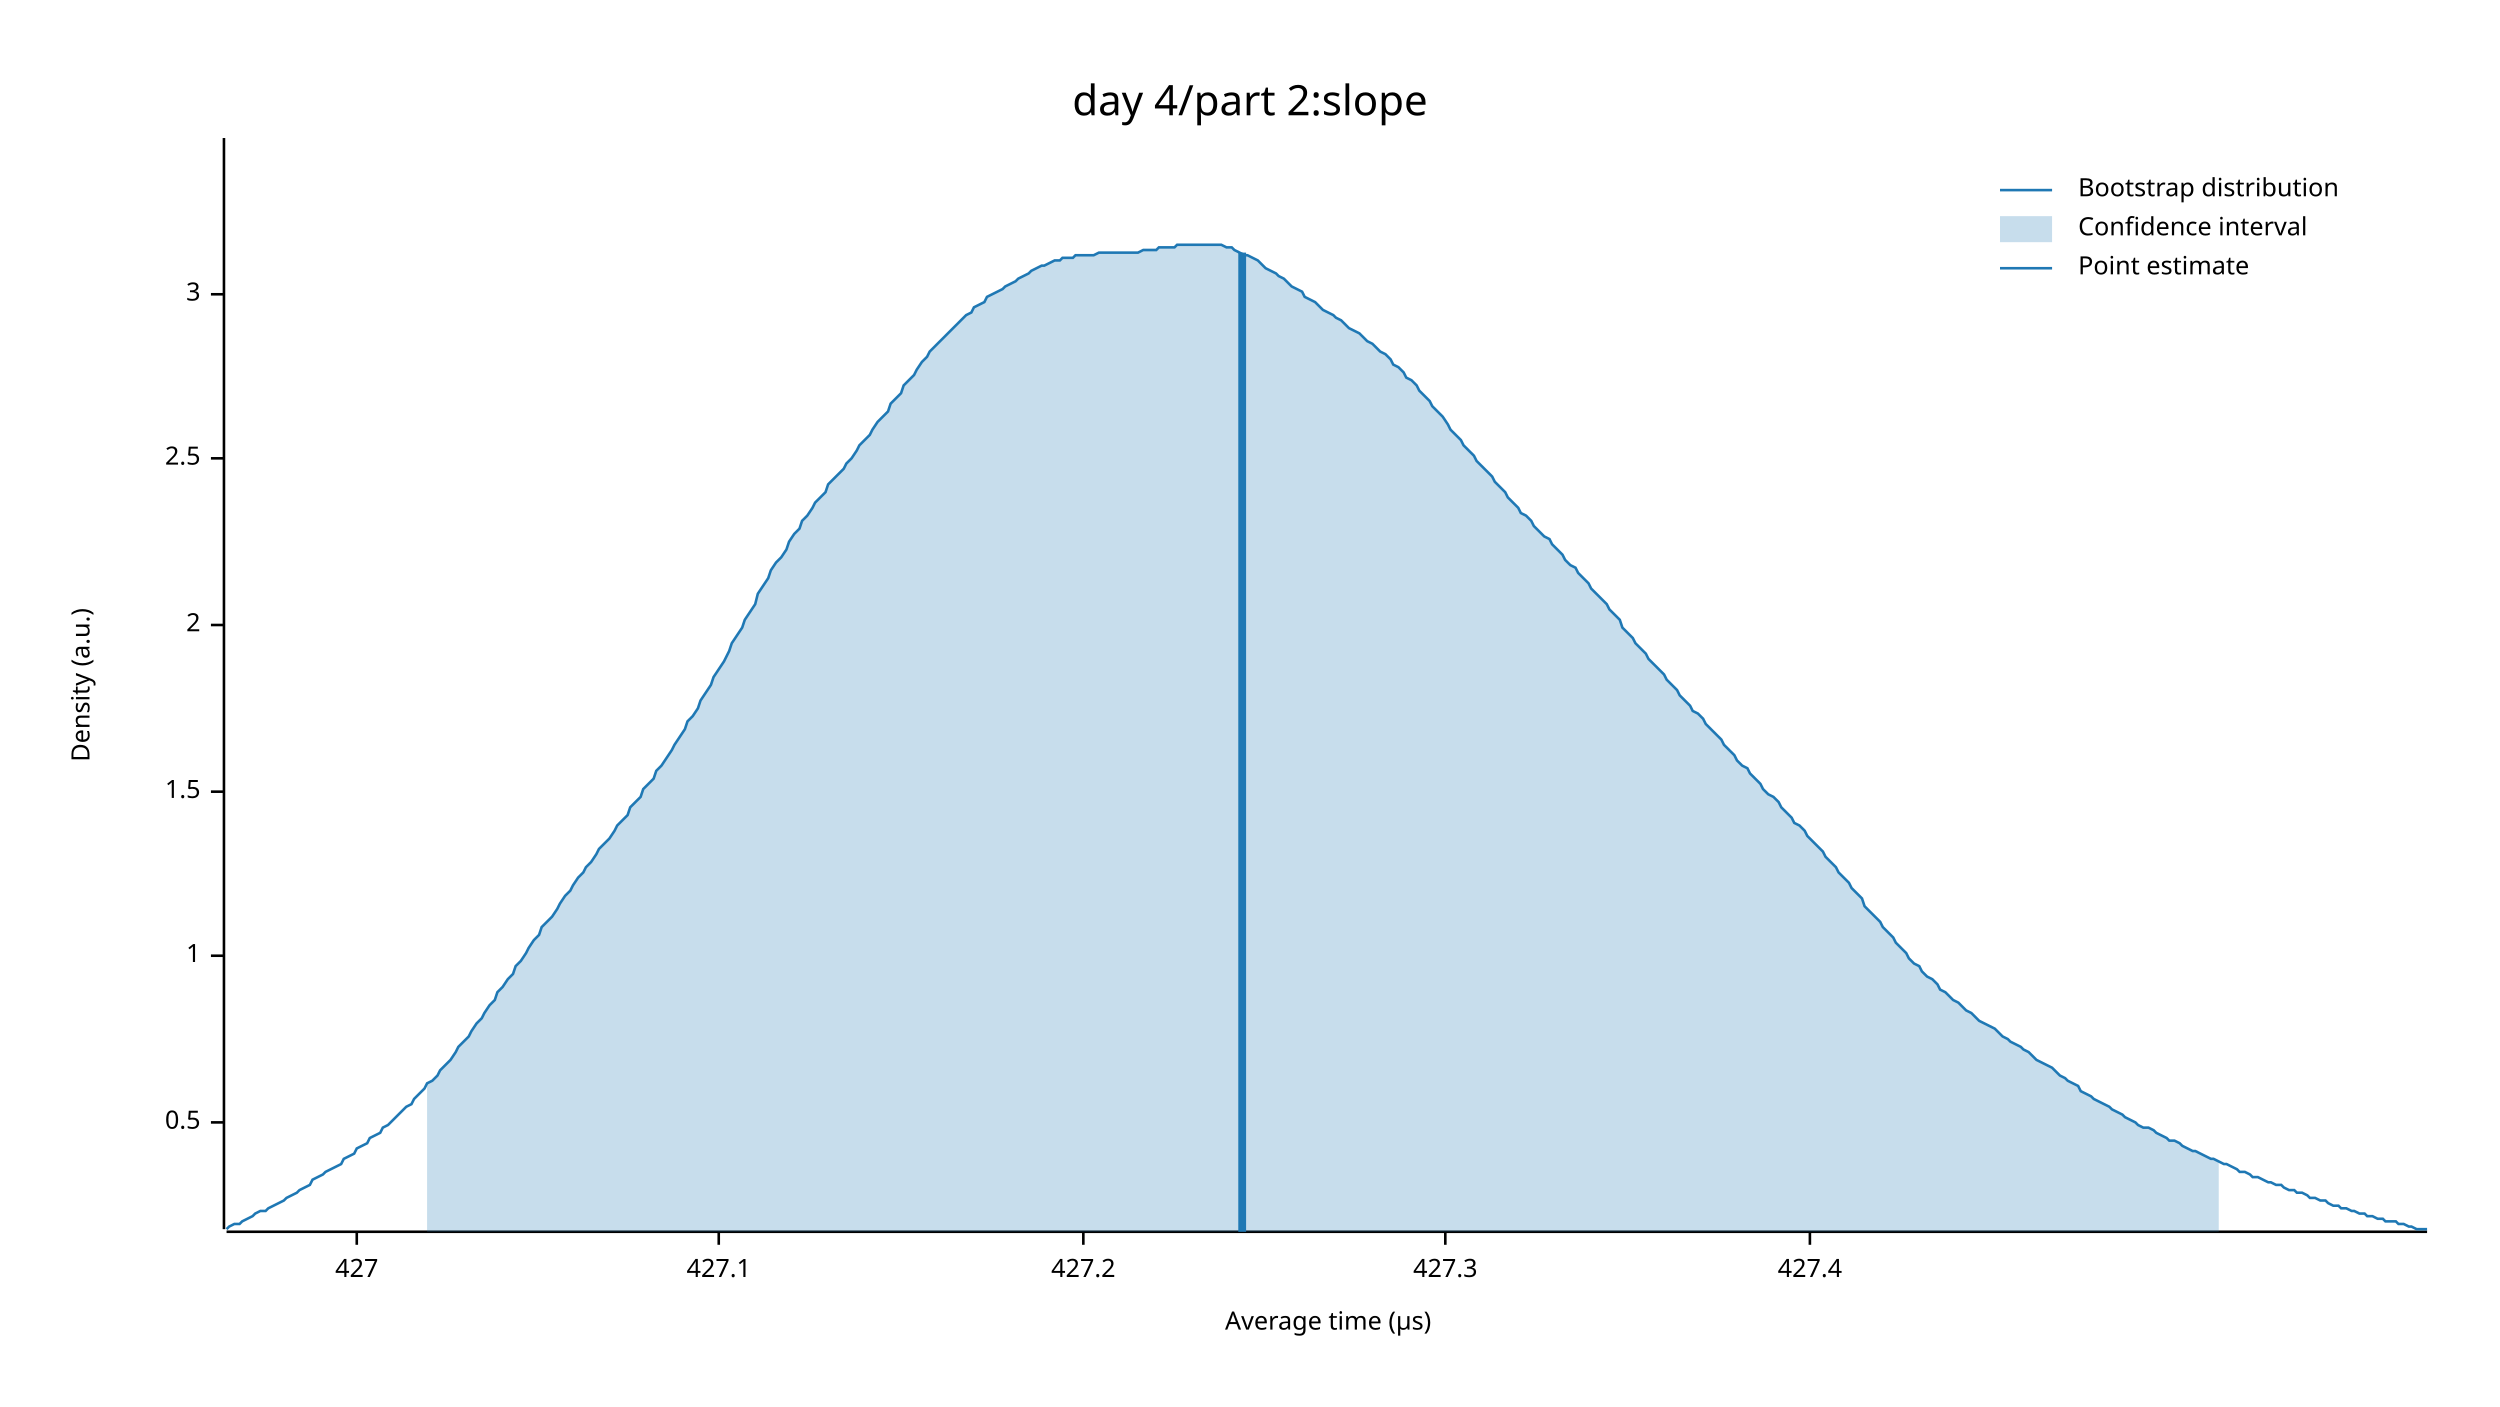
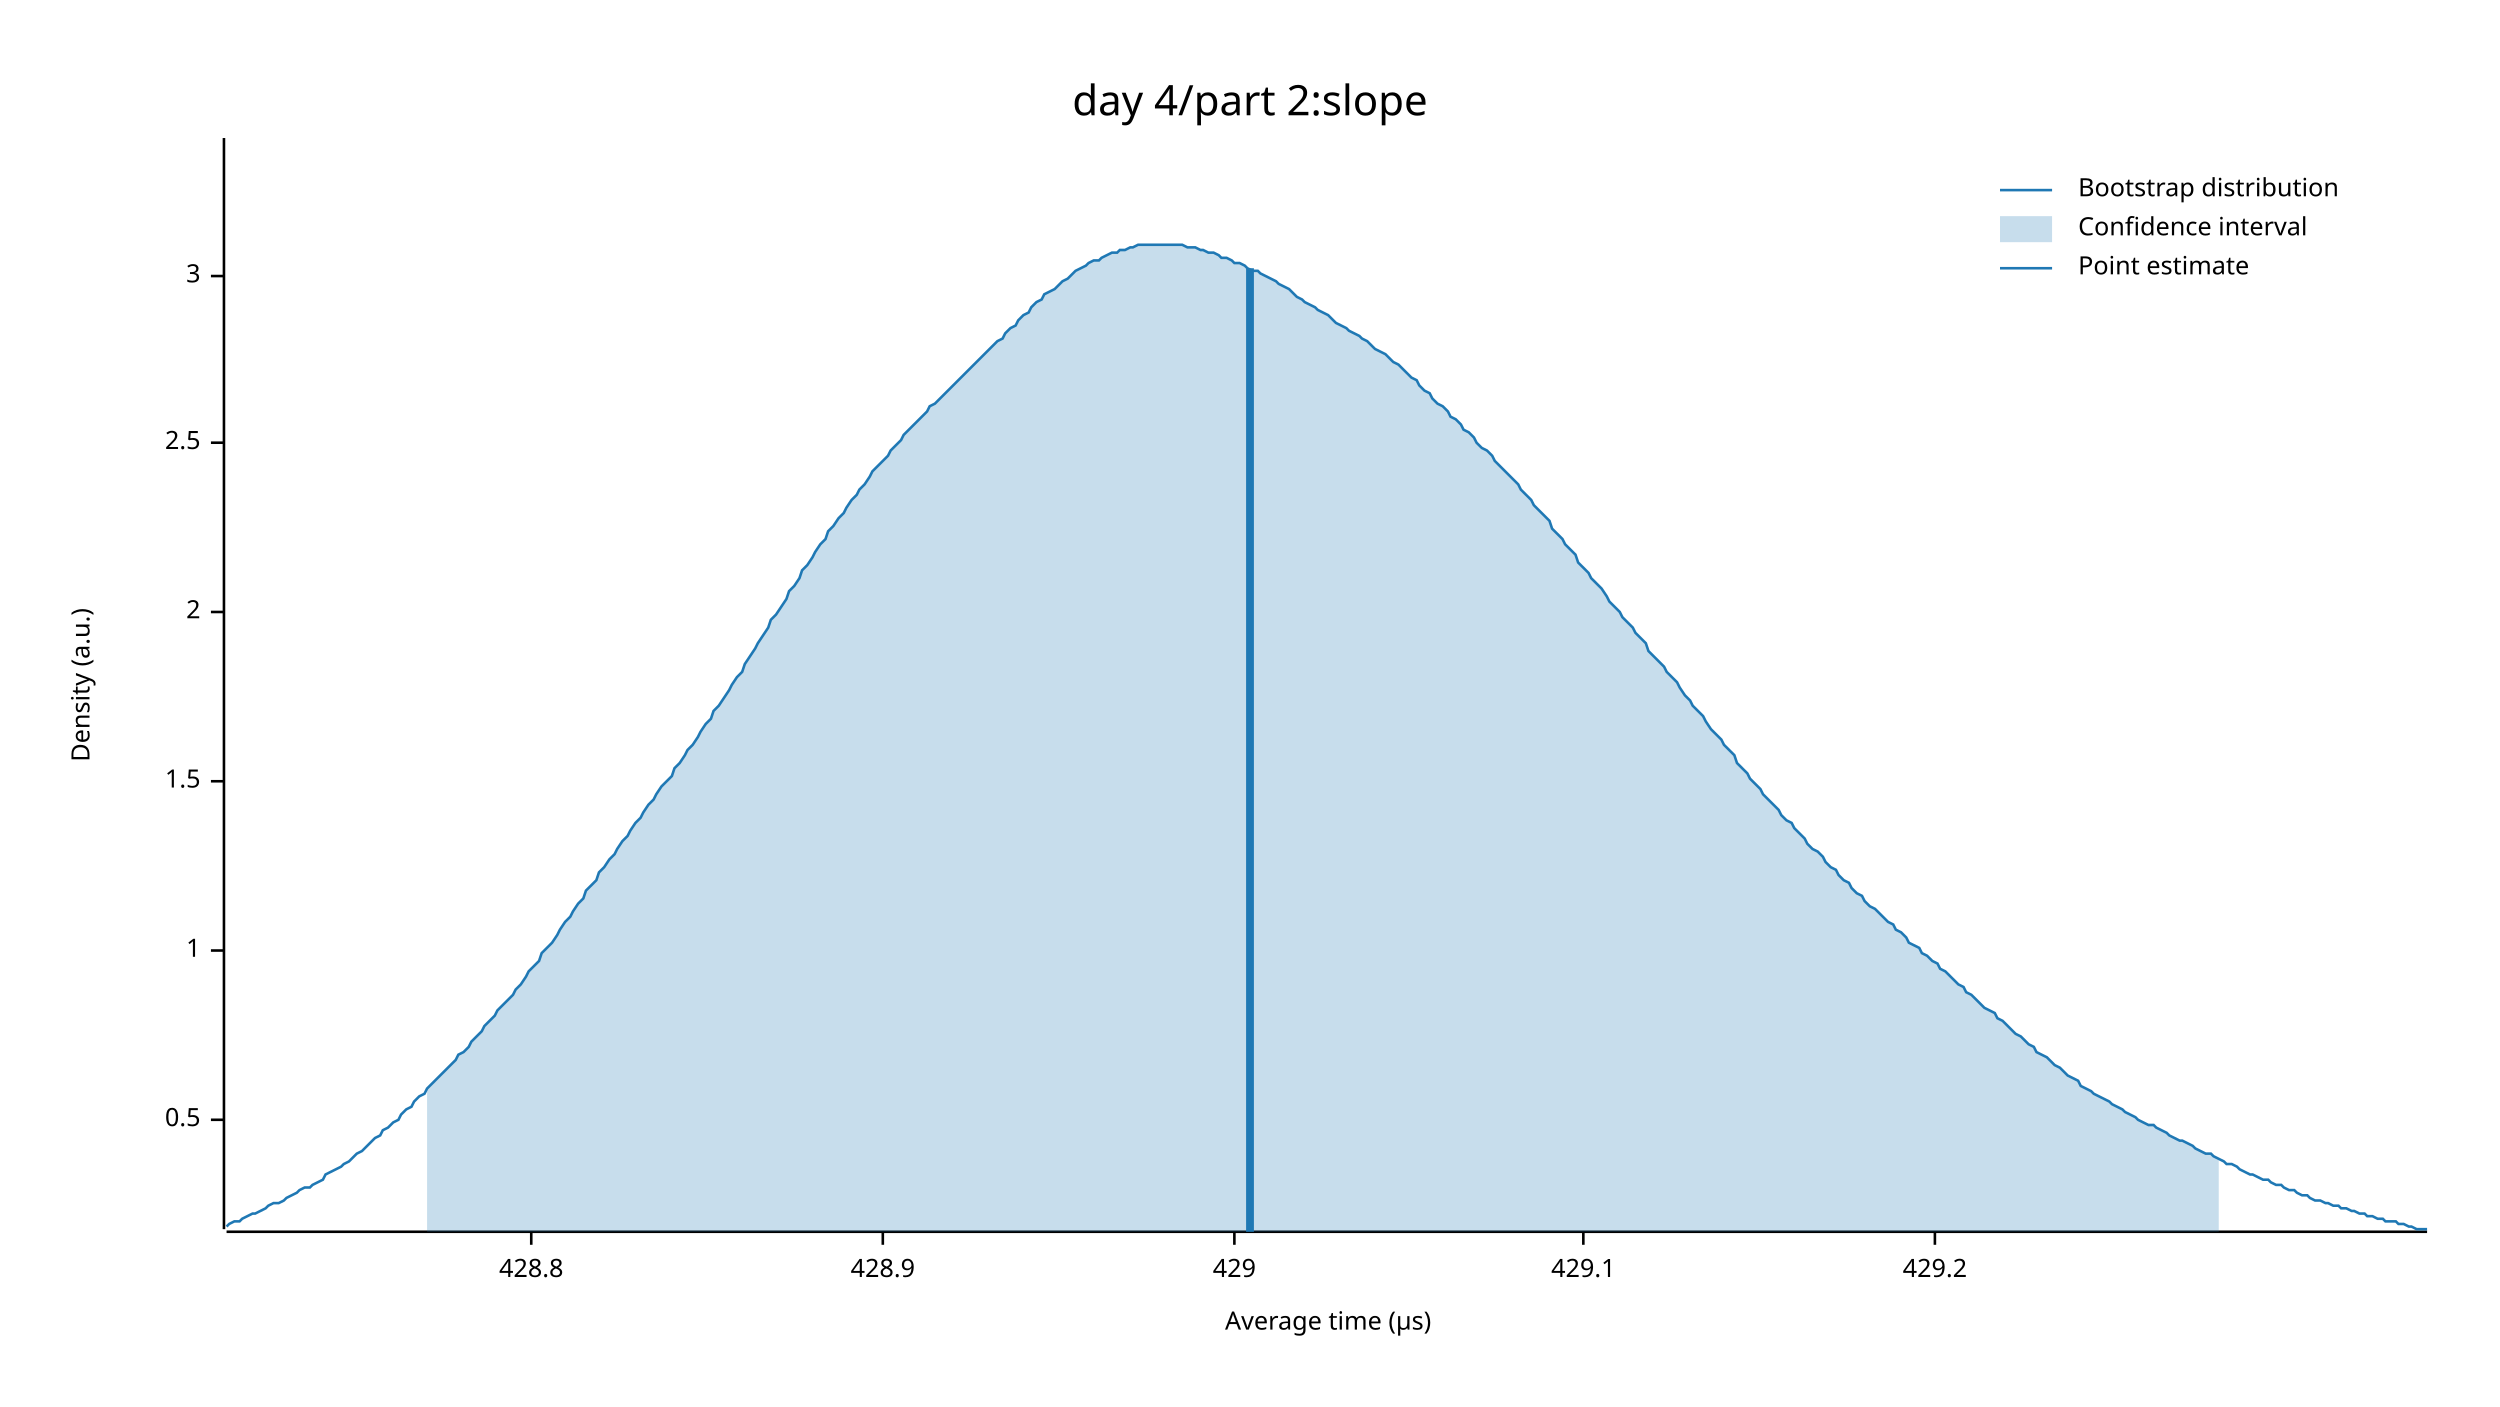
<svg xmlns="http://www.w3.org/2000/svg" width="960" height="540" viewBox="0 0 960 540">
  <text x="480" y="32" dy="0.76em" text-anchor="middle" font-family="sans-serif" font-size="16.129" opacity="1" fill="#000000">
day 4/part 2:slope
</text>
  <text x="27" y="263" dy="0.76em" text-anchor="middle" font-family="sans-serif" font-size="9.677" opacity="1" fill="#000000" transform="rotate(270, 27, 263)">
Density (a.u.)
</text>
  <text x="510" y="513" dy="-0.5ex" text-anchor="middle" font-family="sans-serif" font-size="9.677" opacity="1" fill="#000000">
Average time (µs)
</text>
  <polyline fill="none" opacity="1" stroke="#000000" stroke-width="1" points="86,53 86,472 " />
-   <text x="77" y="431" dy="0.5ex" text-anchor="end" font-family="sans-serif" font-size="9.677" opacity="1" fill="#000000">
+   <text x="77" y="430" dy="0.5ex" text-anchor="end" font-family="sans-serif" font-size="9.677" opacity="1" fill="#000000">
0.5
</text>
-   <polyline fill="none" opacity="1" stroke="#000000" stroke-width="1" points="81,431 86,431 " />
-   <text x="77" y="367" dy="0.5ex" text-anchor="end" font-family="sans-serif" font-size="9.677" opacity="1" fill="#000000">
+   <polyline fill="none" opacity="1" stroke="#000000" stroke-width="1" points="81,430 86,430 " />
+   <text x="77" y="365" dy="0.5ex" text-anchor="end" font-family="sans-serif" font-size="9.677" opacity="1" fill="#000000">
1
</text>
-   <polyline fill="none" opacity="1" stroke="#000000" stroke-width="1" points="81,367 86,367 " />
-   <text x="77" y="304" dy="0.5ex" text-anchor="end" font-family="sans-serif" font-size="9.677" opacity="1" fill="#000000">
+   <polyline fill="none" opacity="1" stroke="#000000" stroke-width="1" points="81,365 86,365 " />
+   <text x="77" y="300" dy="0.5ex" text-anchor="end" font-family="sans-serif" font-size="9.677" opacity="1" fill="#000000">
1.5
</text>
-   <polyline fill="none" opacity="1" stroke="#000000" stroke-width="1" points="81,304 86,304 " />
-   <text x="77" y="240" dy="0.5ex" text-anchor="end" font-family="sans-serif" font-size="9.677" opacity="1" fill="#000000">
+   <polyline fill="none" opacity="1" stroke="#000000" stroke-width="1" points="81,300 86,300 " />
+   <text x="77" y="235" dy="0.5ex" text-anchor="end" font-family="sans-serif" font-size="9.677" opacity="1" fill="#000000">
2
</text>
-   <polyline fill="none" opacity="1" stroke="#000000" stroke-width="1" points="81,240 86,240 " />
-   <text x="77" y="176" dy="0.5ex" text-anchor="end" font-family="sans-serif" font-size="9.677" opacity="1" fill="#000000">
+   <polyline fill="none" opacity="1" stroke="#000000" stroke-width="1" points="81,235 86,235 " />
+   <text x="77" y="170" dy="0.5ex" text-anchor="end" font-family="sans-serif" font-size="9.677" opacity="1" fill="#000000">
2.5
</text>
-   <polyline fill="none" opacity="1" stroke="#000000" stroke-width="1" points="81,176 86,176 " />
-   <text x="77" y="113" dy="0.5ex" text-anchor="end" font-family="sans-serif" font-size="9.677" opacity="1" fill="#000000">
+   <polyline fill="none" opacity="1" stroke="#000000" stroke-width="1" points="81,170 86,170 " />
+   <text x="77" y="106" dy="0.5ex" text-anchor="end" font-family="sans-serif" font-size="9.677" opacity="1" fill="#000000">
3
</text>
-   <polyline fill="none" opacity="1" stroke="#000000" stroke-width="1" points="81,113 86,113 " />
+   <polyline fill="none" opacity="1" stroke="#000000" stroke-width="1" points="81,106 86,106 " />
  <polyline fill="none" opacity="1" stroke="#000000" stroke-width="1" points="87,473 932,473 " />
-   <text x="137" y="483" dy="0.76em" text-anchor="middle" font-family="sans-serif" font-size="9.677" opacity="1" fill="#000000">
- 427
+   <text x="204" y="483" dy="0.76em" text-anchor="middle" font-family="sans-serif" font-size="9.677" opacity="1" fill="#000000">
+ 428.8
</text>
-   <polyline fill="none" opacity="1" stroke="#000000" stroke-width="1" points="137,473 137,478 " />
-   <text x="276" y="483" dy="0.76em" text-anchor="middle" font-family="sans-serif" font-size="9.677" opacity="1" fill="#000000">
- 427.1
+   <polyline fill="none" opacity="1" stroke="#000000" stroke-width="1" points="204,473 204,478 " />
+   <text x="339" y="483" dy="0.76em" text-anchor="middle" font-family="sans-serif" font-size="9.677" opacity="1" fill="#000000">
+ 428.9
</text>
-   <polyline fill="none" opacity="1" stroke="#000000" stroke-width="1" points="276,473 276,478 " />
-   <text x="416" y="483" dy="0.76em" text-anchor="middle" font-family="sans-serif" font-size="9.677" opacity="1" fill="#000000">
- 427.2
+   <polyline fill="none" opacity="1" stroke="#000000" stroke-width="1" points="339,473 339,478 " />
+   <text x="474" y="483" dy="0.76em" text-anchor="middle" font-family="sans-serif" font-size="9.677" opacity="1" fill="#000000">
+ 429
</text>
-   <polyline fill="none" opacity="1" stroke="#000000" stroke-width="1" points="416,473 416,478 " />
-   <text x="555" y="483" dy="0.76em" text-anchor="middle" font-family="sans-serif" font-size="9.677" opacity="1" fill="#000000">
- 427.3
+   <polyline fill="none" opacity="1" stroke="#000000" stroke-width="1" points="474,473 474,478 " />
+   <text x="608" y="483" dy="0.76em" text-anchor="middle" font-family="sans-serif" font-size="9.677" opacity="1" fill="#000000">
+ 429.1
</text>
-   <polyline fill="none" opacity="1" stroke="#000000" stroke-width="1" points="555,473 555,478 " />
-   <text x="695" y="483" dy="0.76em" text-anchor="middle" font-family="sans-serif" font-size="9.677" opacity="1" fill="#000000">
- 427.4
+   <polyline fill="none" opacity="1" stroke="#000000" stroke-width="1" points="608,473 608,478 " />
+   <text x="743" y="483" dy="0.76em" text-anchor="middle" font-family="sans-serif" font-size="9.677" opacity="1" fill="#000000">
+ 429.2
</text>
-   <polyline fill="none" opacity="1" stroke="#000000" stroke-width="1" points="695,473 695,478 " />
-   <polyline fill="none" opacity="1" stroke="#1F78B4" stroke-width="1" points="87,472 88,471 90,470 92,470 93,469 95,468 97,467 98,466 100,465 102,465 103,464 105,463 107,462 109,461 110,460 112,459 114,458 115,457 117,456 119,455 120,453 122,452 124,451 125,450 127,449 129,448 131,447 132,445 134,444 136,443 137,441 139,440 141,439 142,437 144,436 146,435 147,433 149,432 151,430 153,428 154,427 156,425 158,424 159,422 161,420 163,418 164,416 166,415 168,413 169,411 171,409 173,407 175,404 176,402 178,400 180,398 181,396 183,393 185,391 186,389 188,386 190,384 191,381 193,379 195,376 197,374 198,371 200,369 202,366 203,364 205,361 207,359 208,356 210,354 212,352 214,349 215,347 217,344 219,342 220,340 222,337 224,335 225,333 227,331 229,328 230,326 232,324 234,322 236,319 237,317 239,315 241,313 242,310 244,308 246,306 247,303 249,301 251,299 252,296 254,294 256,291 258,288 259,286 261,283 263,280 264,277 266,275 268,272 269,269 271,266 273,263 274,260 276,257 278,254 280,250 281,247 283,244 285,241 286,238 288,235 290,232 291,228 293,225 295,222 296,219 298,216 300,214 302,211 303,208 305,205 307,203 308,200 310,198 312,195 313,193 315,191 317,189 318,186 320,184 322,182 324,180 325,178 327,176 329,173 330,171 332,169 334,167 335,165 337,162 339,160 341,158 342,155 344,153 346,151 347,148 349,146 351,144 352,142 354,139 356,137 357,135 359,133 361,131 363,129 364,128 366,126 368,124 369,123 371,121 373,120 374,118 376,117 378,116 379,114 381,113 383,112 385,111 386,110 388,109 390,108 391,107 393,106 395,105 396,104 398,103 400,102 401,102 403,101 405,100 407,100 408,99 410,99 412,99 413,98 415,98 417,98 418,98 420,98 422,97 423,97 425,97 427,97 429,97 430,97 432,97 434,97 435,97 437,97 439,96 440,96 442,96 444,96 445,95 447,95 449,95 451,95 452,94 454,94 456,94 457,94 459,94 461,94 462,94 464,94 466,94 468,94 469,94 471,95 473,95 474,96 476,97 478,98 479,98 481,99 483,100 484,101 486,103 488,104 490,105 491,106 493,107 495,109 496,110 498,111 500,112 501,114 503,115 505,116 506,117 508,119 510,120 512,121 513,122 515,123 517,125 518,126 520,127 522,128 523,129 525,131 527,132 528,133 530,135 532,136 534,138 535,140 537,141 539,143 540,145 542,146 544,148 545,150 547,152 549,154 550,156 552,158 554,160 556,163 557,165 559,167 561,169 562,171 564,173 566,175 567,177 569,179 571,181 573,183 574,185 576,187 578,189 579,191 581,193 583,195 584,197 586,198 588,200 589,202 591,204 593,206 595,207 596,209 598,211 600,213 601,215 603,217 605,218 606,220 608,222 610,224 611,226 613,228 615,230 617,232 618,234 620,236 622,238 623,241 625,243 627,245 628,247 630,249 632,251 633,253 635,255 637,257 639,259 640,261 642,263 644,265 645,267 647,269 649,271 650,273 652,274 654,276 655,278 657,280 659,282 661,284 662,286 664,288 666,290 667,292 669,294 671,295 672,297 674,299 676,301 677,303 679,305 681,306 683,308 684,310 686,312 688,314 689,316 691,317 693,319 694,321 696,323 698,325 700,327 701,329 703,331 705,333 706,335 708,337 710,339 711,341 713,343 715,345 716,348 718,350 720,352 722,354 723,356 725,358 727,360 728,362 730,364 732,366 733,368 735,370 737,371 738,373 740,375 742,376 744,378 745,380 747,381 749,383 750,384 752,385 754,387 755,388 757,389 759,391 760,392 762,393 764,394 766,395 767,396 769,398 771,399 772,400 774,401 776,402 777,403 779,404 781,406 782,407 784,408 786,409 788,410 789,411 791,413 793,414 794,415 796,416 798,417 799,419 801,420 803,421 804,422 806,423 808,424 810,425 811,426 813,427 815,428 816,429 818,430 820,431 821,432 823,433 825,433 827,434 828,435 830,436 832,437 833,438 835,438 837,439 838,440 840,441 842,442 843,442 845,443 847,444 849,445 850,445 852,446 854,447 855,447 857,448 859,449 860,450 862,450 864,451 865,452 867,452 869,453 871,454 872,454 874,455 876,455 877,456 879,457 881,457 882,458 884,458 886,459 887,460 889,460 891,461 893,461 894,462 896,463 898,463 899,464 901,464 903,465 904,465 906,466 908,466 909,467 911,467 913,468 915,468 916,469 918,469 920,469 921,470 923,470 925,471 926,471 928,472 930,472 932,472 " />
-   <polygon opacity="0.25" fill="#1F78B4" points="164,416 166,415 168,413 169,411 171,409 173,407 175,404 176,402 178,400 180,398 181,396 183,393 185,391 186,389 188,386 190,384 191,381 193,379 195,376 197,374 198,371 200,369 202,366 203,364 205,361 207,359 208,356 210,354 212,352 214,349 215,347 217,344 219,342 220,340 222,337 224,335 225,333 227,331 229,328 230,326 232,324 234,322 236,319 237,317 239,315 241,313 242,310 244,308 246,306 247,303 249,301 251,299 252,296 254,294 256,291 258,288 259,286 261,283 263,280 264,277 266,275 268,272 269,269 271,266 273,263 274,260 276,257 278,254 280,250 281,247 283,244 285,241 286,238 288,235 290,232 291,228 293,225 295,222 296,219 298,216 300,214 302,211 303,208 305,205 307,203 308,200 310,198 312,195 313,193 315,191 317,189 318,186 320,184 322,182 324,180 325,178 327,176 329,173 330,171 332,169 334,167 335,165 337,162 339,160 341,158 342,155 344,153 346,151 347,148 349,146 351,144 352,142 354,139 356,137 357,135 359,133 361,131 363,129 364,128 366,126 368,124 369,123 371,121 373,120 374,118 376,117 378,116 379,114 381,113 383,112 385,111 386,110 388,109 390,108 391,107 393,106 395,105 396,104 398,103 400,102 401,102 403,101 405,100 407,100 408,99 410,99 412,99 413,98 415,98 417,98 418,98 420,98 422,97 423,97 425,97 427,97 429,97 430,97 432,97 434,97 435,97 437,97 439,96 440,96 442,96 444,96 445,95 447,95 449,95 451,95 452,94 454,94 456,94 457,94 459,94 461,94 462,94 464,94 466,94 468,94 469,94 471,95 473,95 474,96 476,97 478,98 479,98 481,99 483,100 484,101 486,103 488,104 490,105 491,106 493,107 495,109 496,110 498,111 500,112 501,114 503,115 505,116 506,117 508,119 510,120 512,121 513,122 515,123 517,125 518,126 520,127 522,128 523,129 525,131 527,132 528,133 530,135 532,136 534,138 535,140 537,141 539,143 540,145 542,146 544,148 545,150 547,152 549,154 550,156 552,158 554,160 556,163 557,165 559,167 561,169 562,171 564,173 566,175 567,177 569,179 571,181 573,183 574,185 576,187 578,189 579,191 581,193 583,195 584,197 586,198 588,200 589,202 591,204 593,206 595,207 596,209 598,211 600,213 601,215 603,217 605,218 606,220 608,222 610,224 611,226 613,228 615,230 617,232 618,234 620,236 622,238 623,241 625,243 627,245 628,247 630,249 632,251 633,253 635,255 637,257 639,259 640,261 642,263 644,265 645,267 647,269 649,271 650,273 652,274 654,276 655,278 657,280 659,282 661,284 662,286 664,288 666,290 667,292 669,294 671,295 672,297 674,299 676,301 677,303 679,305 681,306 683,308 684,310 686,312 688,314 689,316 691,317 693,319 694,321 696,323 698,325 700,327 701,329 703,331 705,333 706,335 708,337 710,339 711,341 713,343 715,345 716,348 718,350 720,352 722,354 723,356 725,358 727,360 728,362 730,364 732,366 733,368 735,370 737,371 738,373 740,375 742,376 744,378 745,380 747,381 749,383 750,384 752,385 754,387 755,388 757,389 759,391 760,392 762,393 764,394 766,395 767,396 769,398 771,399 772,400 774,401 776,402 777,403 779,404 781,406 782,407 784,408 786,409 788,410 789,411 791,413 793,414 794,415 796,416 798,417 799,419 801,420 803,421 804,422 806,423 808,424 810,425 811,426 813,427 815,428 816,429 818,430 820,431 821,432 823,433 825,433 827,434 828,435 830,436 832,437 833,438 835,438 837,439 838,440 840,441 842,442 843,442 845,443 847,444 849,445 850,445 852,446 852,473 164,473 " />
-   <polyline fill="none" opacity="1" stroke="#1F78B4" stroke-width="3" points="477,473 477,97 " />
+   <polyline fill="none" opacity="1" stroke="#000000" stroke-width="1" points="743,473 743,478 " />
+   <polyline fill="none" opacity="1" stroke="#1F78B4" stroke-width="1" points="87,471 88,470 90,469 92,469 93,468 95,467 97,466 98,466 100,465 102,464 103,463 105,462 107,462 109,461 110,460 112,459 114,458 115,457 117,456 119,456 120,455 122,454 124,453 125,451 127,450 129,449 131,448 132,447 134,446 136,444 137,443 139,442 141,440 142,439 144,437 146,436 147,434 149,433 151,431 153,430 154,428 156,426 158,425 159,423 161,421 163,420 164,418 166,416 168,414 169,413 171,411 173,409 175,407 176,405 178,404 180,402 181,400 183,398 185,396 186,394 188,392 190,390 191,388 193,386 195,384 197,382 198,380 200,378 202,375 203,373 205,371 207,369 208,366 210,364 212,362 214,359 215,357 217,354 219,352 220,350 222,347 224,345 225,342 227,340 229,338 230,335 232,333 234,330 236,328 237,326 239,323 241,321 242,319 244,316 246,314 247,312 249,309 251,307 252,305 254,302 256,300 258,298 259,295 261,293 263,290 264,288 266,286 268,283 269,281 271,278 273,276 274,273 276,271 278,268 280,265 281,263 283,260 285,258 286,255 288,252 290,249 291,247 293,244 295,241 296,238 298,236 300,233 302,230 303,227 305,225 307,222 308,219 310,217 312,214 313,212 315,209 317,207 318,204 320,202 322,199 324,197 325,195 327,192 329,190 330,188 332,186 334,183 335,181 337,179 339,177 341,175 342,173 344,171 346,169 347,167 349,165 351,163 352,162 354,160 356,158 357,156 359,155 361,153 363,151 364,150 366,148 368,146 369,145 371,143 373,141 374,140 376,138 378,136 379,135 381,133 383,131 385,130 386,128 388,126 390,125 391,123 393,121 395,120 396,118 398,116 400,115 401,113 403,112 405,111 407,109 408,108 410,107 412,105 413,104 415,103 417,102 418,101 420,100 422,100 423,99 425,98 427,97 429,97 430,96 432,96 434,95 435,95 437,94 439,94 440,94 442,94 444,94 445,94 447,94 449,94 451,94 452,94 454,94 456,95 457,95 459,95 461,96 462,96 464,97 466,97 468,98 469,99 471,99 473,100 474,101 476,101 478,102 479,103 481,104 483,104 484,105 486,106 488,107 490,108 491,109 493,110 495,111 496,112 498,114 500,115 501,116 503,117 505,118 506,119 508,120 510,121 512,123 513,124 515,125 517,126 518,127 520,128 522,129 523,130 525,131 527,133 528,134 530,135 532,136 534,138 535,139 537,140 539,142 540,143 542,145 544,146 545,148 547,150 549,151 550,153 552,155 554,156 556,158 557,160 559,161 561,163 562,165 564,166 566,168 567,170 569,172 571,173 573,175 574,177 576,179 578,181 579,182 581,184 583,186 584,188 586,190 588,192 589,194 591,196 593,198 595,200 596,203 598,205 600,207 601,209 603,211 605,213 606,216 608,218 610,220 611,222 613,224 615,226 617,229 618,231 620,233 622,235 623,237 625,239 627,241 628,243 630,245 632,247 633,250 635,252 637,254 639,256 640,258 642,260 644,262 645,264 647,267 649,269 650,271 652,273 654,275 655,277 657,280 659,282 661,284 662,286 664,288 666,290 667,293 669,295 671,297 672,299 674,301 676,303 677,305 679,307 681,309 683,311 684,313 686,315 688,316 689,318 691,320 693,322 694,324 696,326 698,327 700,329 701,331 703,333 705,334 706,336 708,338 710,339 711,341 713,343 715,344 716,346 718,348 720,349 722,351 723,352 725,354 727,355 728,357 730,358 732,360 733,362 735,363 737,364 738,366 740,367 742,369 744,370 745,372 747,373 749,375 750,376 752,378 754,379 755,381 757,382 759,384 760,385 762,387 764,388 766,389 767,391 769,392 771,394 772,395 774,397 776,398 777,399 779,401 781,402 782,404 784,405 786,406 788,408 789,409 791,410 793,412 794,413 796,414 798,415 799,417 801,418 803,419 804,420 806,421 808,422 810,423 811,424 813,425 815,426 816,427 818,428 820,429 821,430 823,431 825,432 827,432 828,433 830,434 832,435 833,436 835,437 837,438 838,438 840,439 842,440 843,441 845,442 847,443 849,443 850,444 852,445 854,446 855,447 857,447 859,448 860,449 862,450 864,451 865,451 867,452 869,453 871,453 872,454 874,455 876,455 877,456 879,457 881,457 882,458 884,459 886,459 887,460 889,461 891,461 893,462 894,462 896,463 898,463 899,464 901,464 903,465 904,465 906,466 908,466 909,467 911,467 913,468 915,468 916,469 918,469 920,469 921,470 923,470 925,471 926,471 928,472 930,472 932,472 " />
+   <polygon opacity="0.25" fill="#1F78B4" points="164,418 166,416 168,414 169,413 171,411 173,409 175,407 176,405 178,404 180,402 181,400 183,398 185,396 186,394 188,392 190,390 191,388 193,386 195,384 197,382 198,380 200,378 202,375 203,373 205,371 207,369 208,366 210,364 212,362 214,359 215,357 217,354 219,352 220,350 222,347 224,345 225,342 227,340 229,338 230,335 232,333 234,330 236,328 237,326 239,323 241,321 242,319 244,316 246,314 247,312 249,309 251,307 252,305 254,302 256,300 258,298 259,295 261,293 263,290 264,288 266,286 268,283 269,281 271,278 273,276 274,273 276,271 278,268 280,265 281,263 283,260 285,258 286,255 288,252 290,249 291,247 293,244 295,241 296,238 298,236 300,233 302,230 303,227 305,225 307,222 308,219 310,217 312,214 313,212 315,209 317,207 318,204 320,202 322,199 324,197 325,195 327,192 329,190 330,188 332,186 334,183 335,181 337,179 339,177 341,175 342,173 344,171 346,169 347,167 349,165 351,163 352,162 354,160 356,158 357,156 359,155 361,153 363,151 364,150 366,148 368,146 369,145 371,143 373,141 374,140 376,138 378,136 379,135 381,133 383,131 385,130 386,128 388,126 390,125 391,123 393,121 395,120 396,118 398,116 400,115 401,113 403,112 405,111 407,109 408,108 410,107 412,105 413,104 415,103 417,102 418,101 420,100 422,100 423,99 425,98 427,97 429,97 430,96 432,96 434,95 435,95 437,94 439,94 440,94 442,94 444,94 445,94 447,94 449,94 451,94 452,94 454,94 456,95 457,95 459,95 461,96 462,96 464,97 466,97 468,98 469,99 471,99 473,100 474,101 476,101 478,102 479,103 481,104 483,104 484,105 486,106 488,107 490,108 491,109 493,110 495,111 496,112 498,114 500,115 501,116 503,117 505,118 506,119 508,120 510,121 512,123 513,124 515,125 517,126 518,127 520,128 522,129 523,130 525,131 527,133 528,134 530,135 532,136 534,138 535,139 537,140 539,142 540,143 542,145 544,146 545,148 547,150 549,151 550,153 552,155 554,156 556,158 557,160 559,161 561,163 562,165 564,166 566,168 567,170 569,172 571,173 573,175 574,177 576,179 578,181 579,182 581,184 583,186 584,188 586,190 588,192 589,194 591,196 593,198 595,200 596,203 598,205 600,207 601,209 603,211 605,213 606,216 608,218 610,220 611,222 613,224 615,226 617,229 618,231 620,233 622,235 623,237 625,239 627,241 628,243 630,245 632,247 633,250 635,252 637,254 639,256 640,258 642,260 644,262 645,264 647,267 649,269 650,271 652,273 654,275 655,277 657,280 659,282 661,284 662,286 664,288 666,290 667,293 669,295 671,297 672,299 674,301 676,303 677,305 679,307 681,309 683,311 684,313 686,315 688,316 689,318 691,320 693,322 694,324 696,326 698,327 700,329 701,331 703,333 705,334 706,336 708,338 710,339 711,341 713,343 715,344 716,346 718,348 720,349 722,351 723,352 725,354 727,355 728,357 730,358 732,360 733,362 735,363 737,364 738,366 740,367 742,369 744,370 745,372 747,373 749,375 750,376 752,378 754,379 755,381 757,382 759,384 760,385 762,387 764,388 766,389 767,391 769,392 771,394 772,395 774,397 776,398 777,399 779,401 781,402 782,404 784,405 786,406 788,408 789,409 791,410 793,412 794,413 796,414 798,415 799,417 801,418 803,419 804,420 806,421 808,422 810,423 811,424 813,425 815,426 816,427 818,428 820,429 821,430 823,431 825,432 827,432 828,433 830,434 832,435 833,436 835,437 837,438 838,438 840,439 842,440 843,441 845,442 847,443 849,443 850,444 852,445 852,473 164,473 " />
+   <polyline fill="none" opacity="1" stroke="#1F78B4" stroke-width="3" points="480,473 480,103 " />
  <text x="798" y="68" dy="0.76em" text-anchor="start" font-family="sans-serif" font-size="9.677" opacity="1" fill="#000000">
Bootstrap distribution
</text>
  <text x="798" y="83" dy="0.76em" text-anchor="start" font-family="sans-serif" font-size="9.677" opacity="1" fill="#000000">
Confidence interval
</text>
  <text x="798" y="98" dy="0.76em" text-anchor="start" font-family="sans-serif" font-size="9.677" opacity="1" fill="#000000">
Point estimate
</text>
  <polyline fill="none" opacity="1" stroke="#1F78B4" stroke-width="1" points="768,73 788,73 " />
  <rect x="768" y="83" width="20" height="10" opacity="0.25" fill="#1F78B4" stroke="none" />
  <polyline fill="none" opacity="1" stroke="#1F78B4" stroke-width="1" points="768,103 788,103 " />
</svg>
